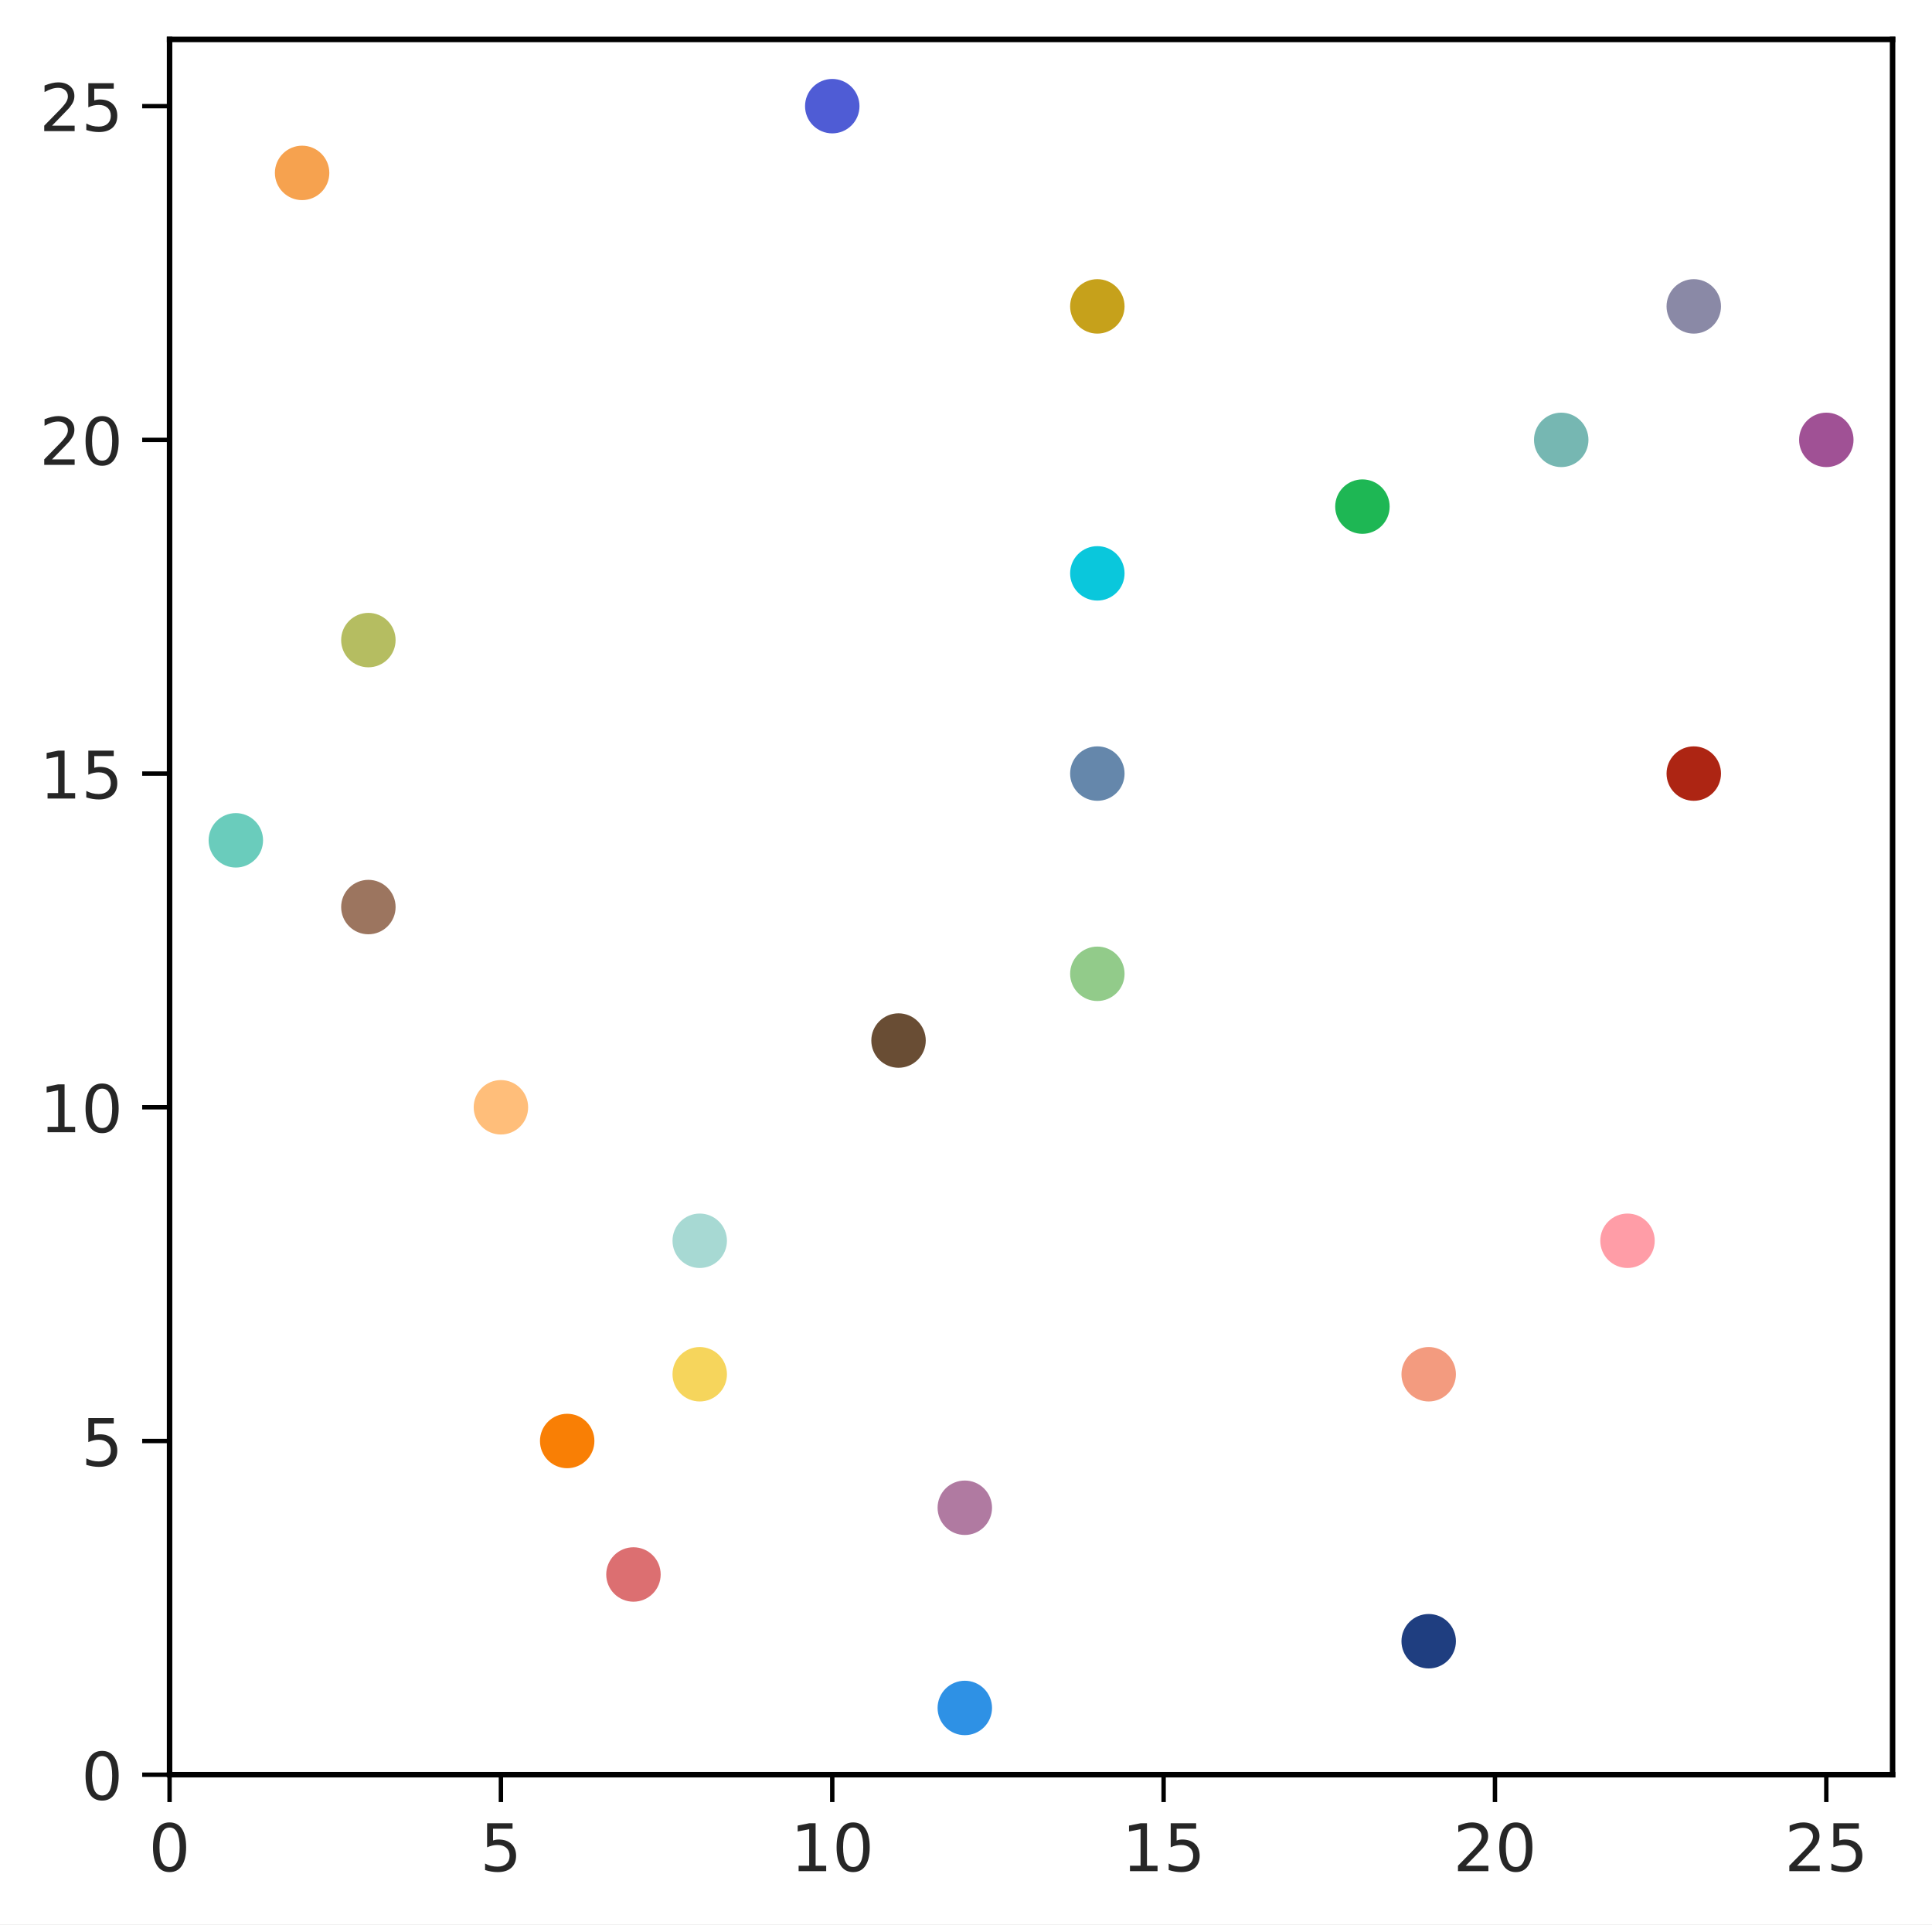
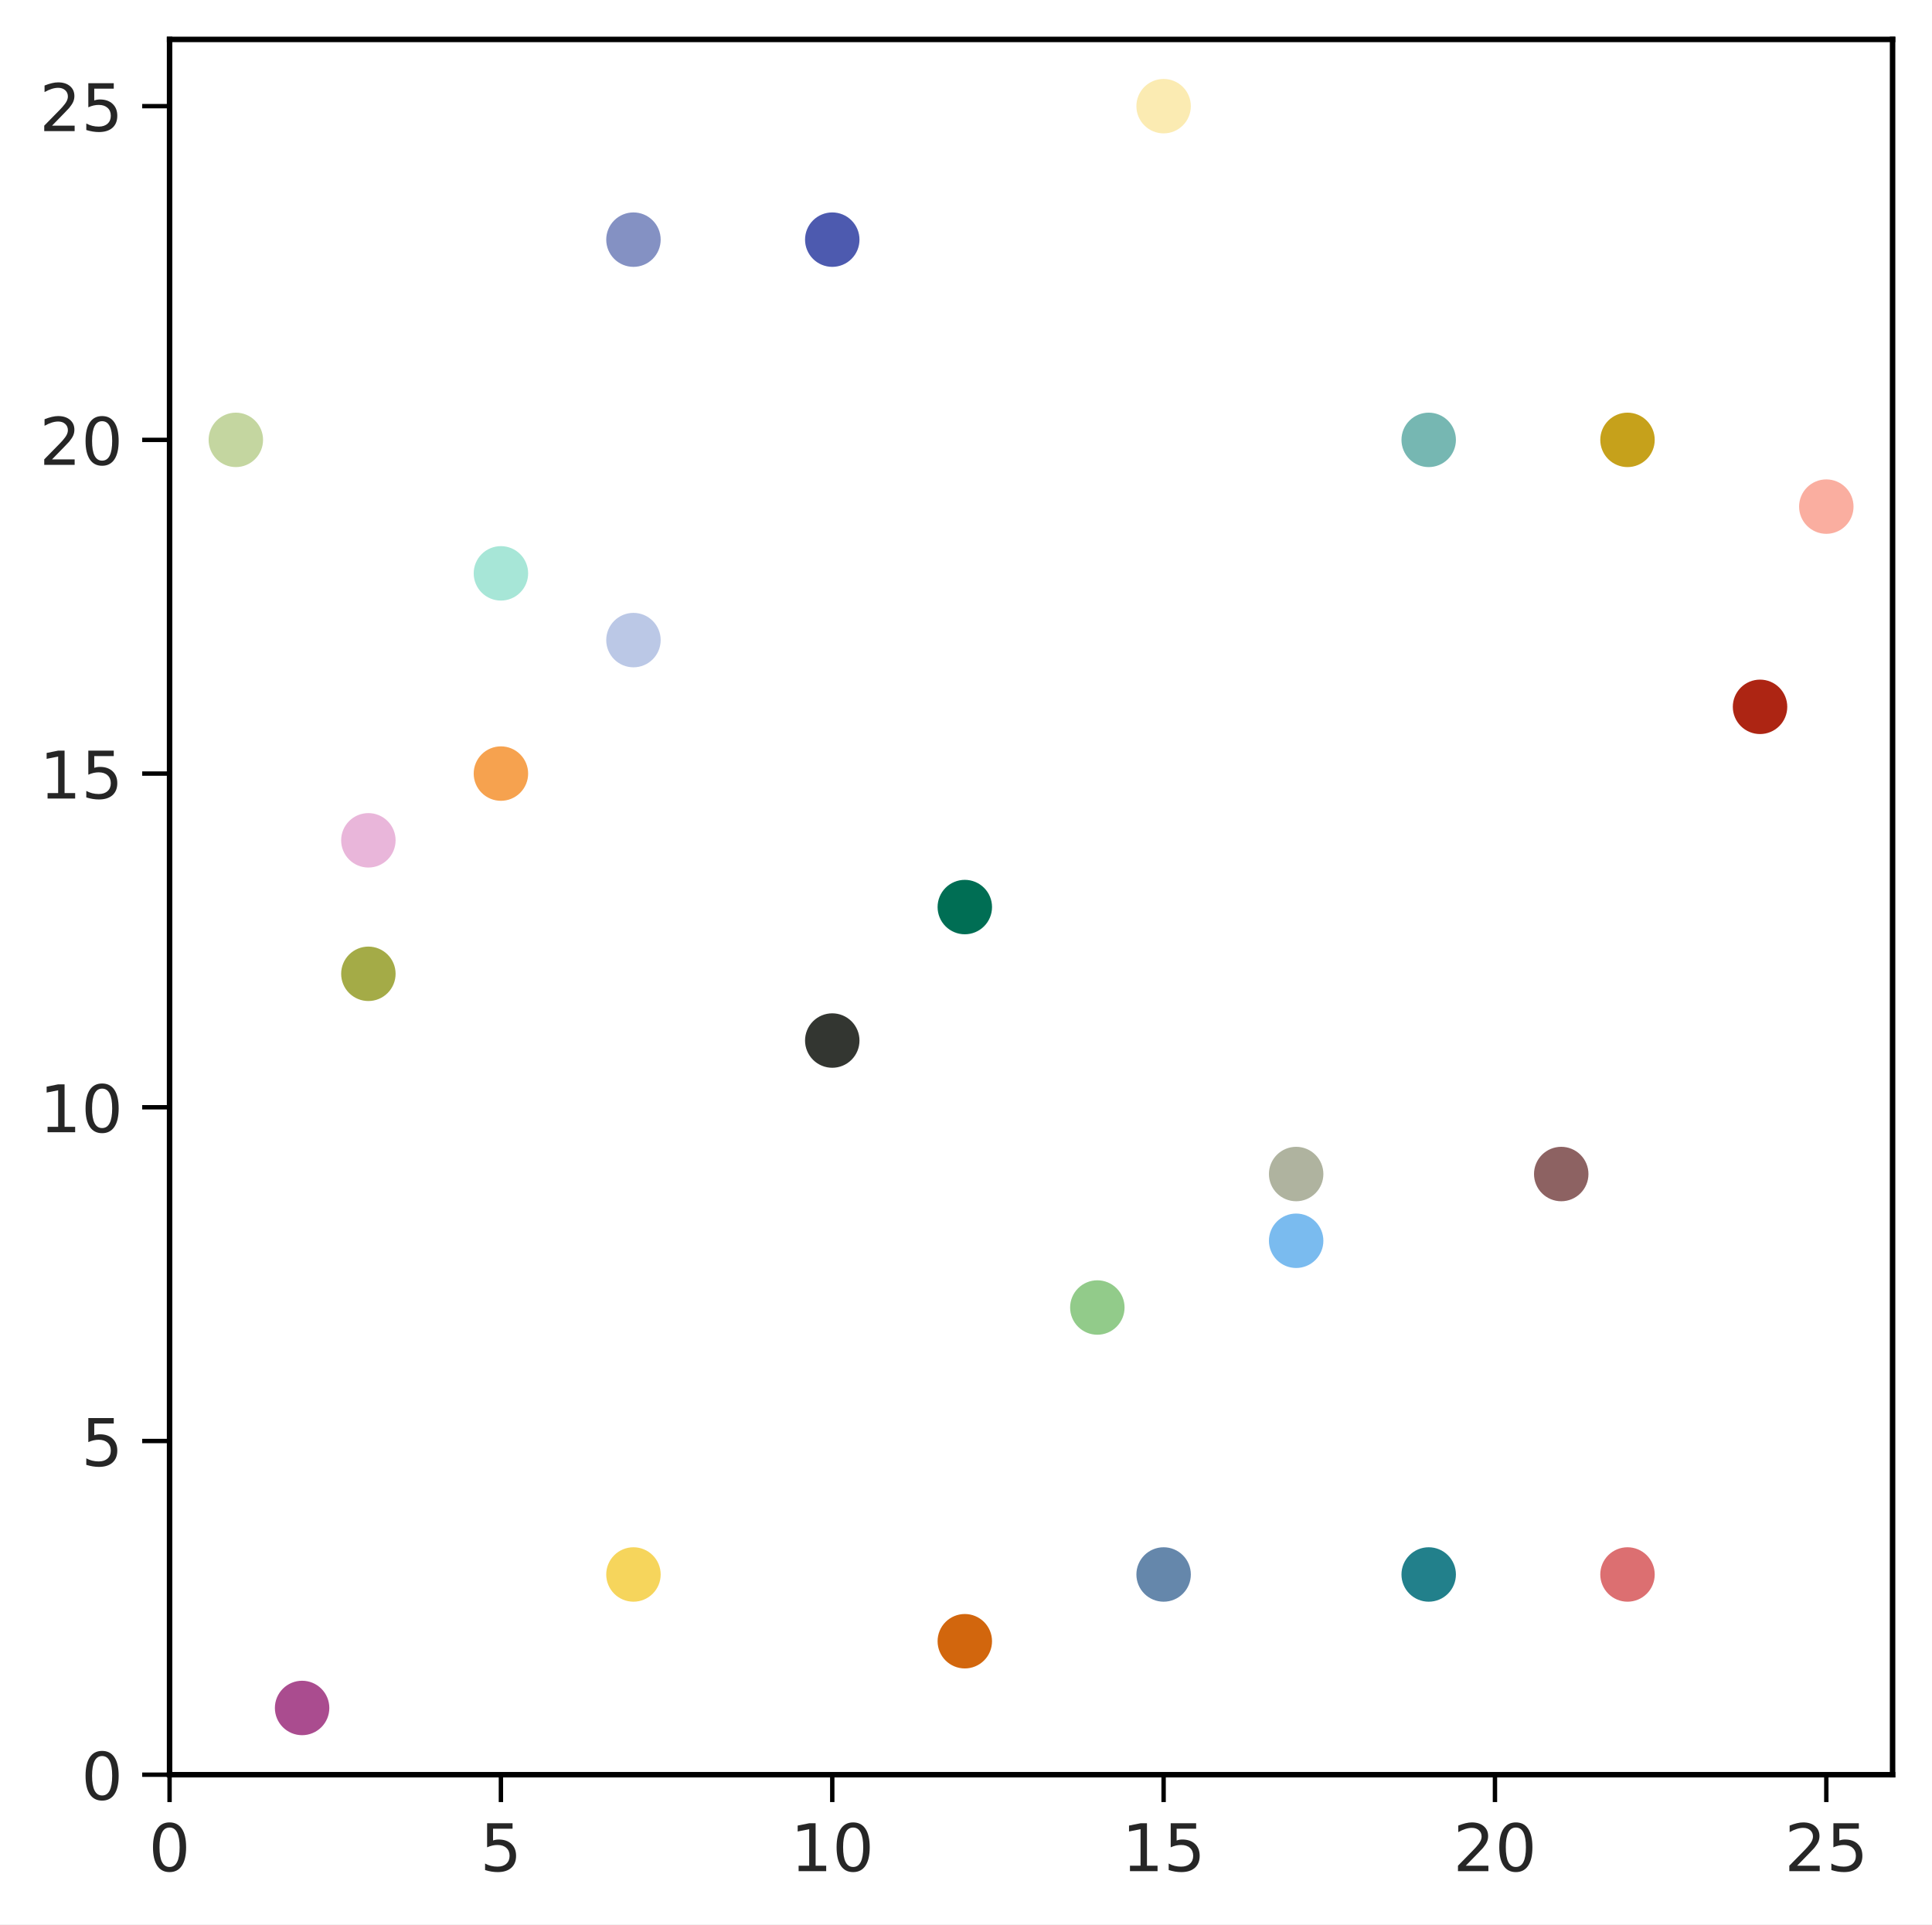
<svg xmlns="http://www.w3.org/2000/svg" xmlns:xlink="http://www.w3.org/1999/xlink" width="352.86pt" height="351.454pt" viewBox="0 0 352.86 351.454" version="1.1">
  <defs>
    <style type="text/css">*{stroke-linejoin: round; stroke-linecap: butt}</style>
  </defs>
  <g id="figure_1">
    <g id="patch_1">
      <path d="M 0 351.454  L 352.86 351.454  L 352.86 0  L 0 0  z " style="fill: #ffffff" />
    </g>
    <g id="axes_1">
      <g id="patch_2">
        <path d="M 30.97 324.14  L 345.66 324.14  L 345.66 7.2  L 30.97 7.2  z " style="fill: #ffffff" />
      </g>
      <g id="matplotlib.axis_1">
        <g id="xtick_1">
          <g id="line2d_1">
            <defs>
-               <path id="m3c1bf1bd18" d="M 0 0  L 0 5  " style="stroke: #000000; stroke-width: 0.8" />
+               <path id="mfc0c48c846" d="M 0 0  L 0 5  " style="stroke: #000000; stroke-width: 0.8" />
            </defs>
            <g>
-               <use xlink:href="#m3c1bf1bd18" x="30.97" y="324.14" style="stroke: #000000; stroke-width: 0.8" />
+               <use xlink:href="#mfc0c48c846" x="30.97" y="324.14" style="stroke: #000000; stroke-width: 0.8" />
            </g>
          </g>
          <g id="text_1">
            <g style="fill: #262626" transform="translate(27.1525 341.7581) scale(0.12 -0.12)">
              <defs>
                <path id="DejaVuSans-30" d="M 2034 4250  Q 1547 4250 1301 3770  Q 1056 3291 1056 2328  Q 1056 1369 1301 889  Q 1547 409 2034 409  Q 2525 409 2770 889  Q 3016 1369 3016 2328  Q 3016 3291 2770 3770  Q 2525 4250 2034 4250  z M 2034 4750  Q 2819 4750 3233 4129  Q 3647 3509 3647 2328  Q 3647 1150 3233 529  Q 2819 -91 2034 -91  Q 1250 -91 836 529  Q 422 1150 422 2328  Q 422 3509 836 4129  Q 1250 4750 2034 4750  z " transform="scale(0.015625)" />
              </defs>
              <use xlink:href="#DejaVuSans-30" />
            </g>
          </g>
        </g>
        <g id="xtick_2">
          <g id="line2d_2">
            <g>
-               <use xlink:href="#m3c1bf1bd18" x="91.487" y="324.14" style="stroke: #000000; stroke-width: 0.8" />
+               <use xlink:href="#mfc0c48c846" x="91.487" y="324.14" style="stroke: #000000; stroke-width: 0.8" />
            </g>
          </g>
          <g id="text_2">
            <g style="fill: #262626" transform="translate(87.66981 341.7581) scale(0.12 -0.12)">
              <defs>
                <path id="DejaVuSans-35" d="M 691 4666  L 3169 4666  L 3169 4134  L 1269 4134  L 1269 2991  Q 1406 3038 1543 3061  Q 1681 3084 1819 3084  Q 2600 3084 3056 2656  Q 3513 2228 3513 1497  Q 3513 744 3044 326  Q 2575 -91 1722 -91  Q 1428 -91 1123 -41  Q 819 9 494 109  L 494 744  Q 775 591 1075 516  Q 1375 441 1709 441  Q 2250 441 2565 725  Q 2881 1009 2881 1497  Q 2881 1984 2565 2268  Q 2250 2553 1709 2553  Q 1456 2553 1204 2497  Q 953 2441 691 2322  L 691 4666  z " transform="scale(0.015625)" />
              </defs>
              <use xlink:href="#DejaVuSans-35" />
            </g>
          </g>
        </g>
        <g id="xtick_3">
          <g id="line2d_3">
            <g>
-               <use xlink:href="#m3c1bf1bd18" x="152.005" y="324.14" style="stroke: #000000; stroke-width: 0.8" />
+               <use xlink:href="#mfc0c48c846" x="152.005" y="324.14" style="stroke: #000000; stroke-width: 0.8" />
            </g>
          </g>
          <g id="text_3">
            <g style="fill: #262626" transform="translate(144.3696 341.7581) scale(0.12 -0.12)">
              <defs>
                <path id="DejaVuSans-31" d="M 794 531  L 1825 531  L 1825 4091  L 703 3866  L 703 4441  L 1819 4666  L 2450 4666  L 2450 531  L 3481 531  L 3481 0  L 794 0  L 794 531  z " transform="scale(0.015625)" />
              </defs>
              <use xlink:href="#DejaVuSans-31" />
              <use xlink:href="#DejaVuSans-30" transform="translate(63.62305 0)" />
            </g>
          </g>
        </g>
        <g id="xtick_4">
          <g id="line2d_4">
            <g>
-               <use xlink:href="#m3c1bf1bd18" x="212.522" y="324.14" style="stroke: #000000; stroke-width: 0.8" />
+               <use xlink:href="#mfc0c48c846" x="212.522" y="324.14" style="stroke: #000000; stroke-width: 0.8" />
            </g>
          </g>
          <g id="text_4">
            <g style="fill: #262626" transform="translate(204.8869 341.7581) scale(0.12 -0.12)">
              <use xlink:href="#DejaVuSans-31" />
              <use xlink:href="#DejaVuSans-35" transform="translate(63.62305 0)" />
            </g>
          </g>
        </g>
        <g id="xtick_5">
          <g id="line2d_5">
            <g>
-               <use xlink:href="#m3c1bf1bd18" x="273.039" y="324.14" style="stroke: #000000; stroke-width: 0.8" />
+               <use xlink:href="#mfc0c48c846" x="273.039" y="324.14" style="stroke: #000000; stroke-width: 0.8" />
            </g>
          </g>
          <g id="text_5">
            <g style="fill: #262626" transform="translate(265.4042 341.7581) scale(0.12 -0.12)">
              <defs>
                <path id="DejaVuSans-32" d="M 1228 531  L 3431 531  L 3431 0  L 469 0  L 469 531  Q 828 903 1448 1529  Q 2069 2156 2228 2338  Q 2531 2678 2651 2914  Q 2772 3150 2772 3378  Q 2772 3750 2511 3984  Q 2250 4219 1831 4219  Q 1534 4219 1204 4116  Q 875 4013 500 3803  L 500 4441  Q 881 4594 1212 4672  Q 1544 4750 1819 4750  Q 2544 4750 2975 4387  Q 3406 4025 3406 3419  Q 3406 3131 3298 2873  Q 3191 2616 2906 2266  Q 2828 2175 2409 1742  Q 1991 1309 1228 531  z " transform="scale(0.015625)" />
              </defs>
              <use xlink:href="#DejaVuSans-32" />
              <use xlink:href="#DejaVuSans-30" transform="translate(63.62305 0)" />
            </g>
          </g>
        </g>
        <g id="xtick_6">
          <g id="line2d_6">
            <g>
-               <use xlink:href="#m3c1bf1bd18" x="333.557" y="324.14" style="stroke: #000000; stroke-width: 0.8" />
+               <use xlink:href="#mfc0c48c846" x="333.557" y="324.14" style="stroke: #000000; stroke-width: 0.8" />
            </g>
          </g>
          <g id="text_6">
            <g style="fill: #262626" transform="translate(325.9215 341.7581) scale(0.12 -0.12)">
              <use xlink:href="#DejaVuSans-32" />
              <use xlink:href="#DejaVuSans-35" transform="translate(63.62305 0)" />
            </g>
          </g>
        </g>
      </g>
      <g id="matplotlib.axis_2">
        <g id="ytick_1">
          <g id="line2d_7">
            <defs>
-               <path id="m21c241566d" d="M 0 0  L -5 0  " style="stroke: #000000; stroke-width: 0.8" />
+               <path id="ma77f81000a" d="M 0 0  L -5 0  " style="stroke: #000000; stroke-width: 0.8" />
            </defs>
            <g>
-               <use xlink:href="#m21c241566d" x="30.97" y="324.14" style="stroke: #000000; stroke-width: 0.8" />
+               <use xlink:href="#ma77f81000a" x="30.97" y="324.14" style="stroke: #000000; stroke-width: 0.8" />
            </g>
          </g>
          <g id="text_7">
            <g style="fill: #262626" transform="translate(14.835 328.6991) scale(0.12 -0.12)">
              <use xlink:href="#DejaVuSans-30" />
            </g>
          </g>
        </g>
        <g id="ytick_2">
          <g id="line2d_8">
            <g>
-               <use xlink:href="#m21c241566d" x="30.97" y="263.19" style="stroke: #000000; stroke-width: 0.8" />
+               <use xlink:href="#ma77f81000a" x="30.97" y="263.19" style="stroke: #000000; stroke-width: 0.8" />
            </g>
          </g>
          <g id="text_8">
            <g style="fill: #262626" transform="translate(14.835 267.7491) scale(0.12 -0.12)">
              <use xlink:href="#DejaVuSans-35" />
            </g>
          </g>
        </g>
        <g id="ytick_3">
          <g id="line2d_9">
            <g>
-               <use xlink:href="#m21c241566d" x="30.97" y="202.24" style="stroke: #000000; stroke-width: 0.8" />
+               <use xlink:href="#ma77f81000a" x="30.97" y="202.24" style="stroke: #000000; stroke-width: 0.8" />
            </g>
          </g>
          <g id="text_9">
            <g style="fill: #262626" transform="translate(7.2 206.7991) scale(0.12 -0.12)">
              <use xlink:href="#DejaVuSans-31" />
              <use xlink:href="#DejaVuSans-30" transform="translate(63.62305 0)" />
            </g>
          </g>
        </g>
        <g id="ytick_4">
          <g id="line2d_10">
            <g>
-               <use xlink:href="#m21c241566d" x="30.97" y="141.29" style="stroke: #000000; stroke-width: 0.8" />
+               <use xlink:href="#ma77f81000a" x="30.97" y="141.29" style="stroke: #000000; stroke-width: 0.8" />
            </g>
          </g>
          <g id="text_10">
            <g style="fill: #262626" transform="translate(7.2 145.8491) scale(0.12 -0.12)">
              <use xlink:href="#DejaVuSans-31" />
              <use xlink:href="#DejaVuSans-35" transform="translate(63.62305 0)" />
            </g>
          </g>
        </g>
        <g id="ytick_5">
          <g id="line2d_11">
            <g>
-               <use xlink:href="#m21c241566d" x="30.97" y="80.34" style="stroke: #000000; stroke-width: 0.8" />
+               <use xlink:href="#ma77f81000a" x="30.97" y="80.34" style="stroke: #000000; stroke-width: 0.8" />
            </g>
          </g>
          <g id="text_11">
            <g style="fill: #262626" transform="translate(7.2 84.89906) scale(0.12 -0.12)">
              <use xlink:href="#DejaVuSans-32" />
              <use xlink:href="#DejaVuSans-30" transform="translate(63.62305 0)" />
            </g>
          </g>
        </g>
        <g id="ytick_6">
          <g id="line2d_12">
            <g>
-               <use xlink:href="#m21c241566d" x="30.97" y="19.39" style="stroke: #000000; stroke-width: 0.8" />
+               <use xlink:href="#ma77f81000a" x="30.97" y="19.39" style="stroke: #000000; stroke-width: 0.8" />
            </g>
          </g>
          <g id="text_12">
            <g style="fill: #262626" transform="translate(7.2 23.94906) scale(0.12 -0.12)">
              <use xlink:href="#DejaVuSans-32" />
              <use xlink:href="#DejaVuSans-35" transform="translate(63.62305 0)" />
            </g>
          </g>
        </g>
      </g>
      <g id="PathCollection_1">
        <defs>
-           <path id="C0_0_02162ac8af" d="M 0 4.472  C 1.186 4.472 2.324 4.001 3.162 3.162  C 4.001 2.324 4.472 1.186 4.472 -0  C 4.472 -1.186 4.001 -2.324 3.162 -3.162  C 2.324 -4.001 1.186 -4.472 0 -4.472  C -1.186 -4.472 -2.324 -4.001 -3.162 -3.162  C -4.001 -2.324 -4.472 -1.186 -4.472 0  C -4.472 1.186 -4.001 2.324 -3.162 3.162  C -2.324 4.001 -1.186 4.472 0 4.472  z " />
+           <path id="C0_0_db19c1159a" d="M 0 4.472  C 1.186 4.472 2.324 4.001 3.162 3.162  C 4.001 2.324 4.472 1.186 4.472 -0  C 4.472 -1.186 4.001 -2.324 3.162 -3.162  C 2.324 -4.001 1.186 -4.472 0 -4.472  C -1.186 -4.472 -2.324 -4.001 -3.162 -3.162  C -4.001 -2.324 -4.472 -1.186 -4.472 0  C -4.472 1.186 -4.001 2.324 -3.162 3.162  C -2.324 4.001 -1.186 4.472 0 4.472  z " />
        </defs>
-         <g clip-path="url(#pc6f669443b)">
-           <use xlink:href="#C0_0_02162ac8af" x="309.35" y="141.29" style="fill: #ad2513; stroke: #ad2513" />
-         </g>
-         <g clip-path="url(#pc6f669443b)">
-           <use xlink:href="#C0_0_02162ac8af" x="176.212" y="311.95" style="fill: #2e91e5; stroke: #2e91e5" />
-         </g>
-         <g clip-path="url(#pc6f669443b)">
-           <use xlink:href="#C0_0_02162ac8af" x="176.212" y="275.38" style="fill: #b07aa1; stroke: #b07aa1" />
-         </g>
-         <g clip-path="url(#pc6f669443b)">
-           <use xlink:href="#C0_0_02162ac8af" x="297.246" y="226.62" style="fill: #ff9da7; stroke: #ff9da7" />
-         </g>
-         <g clip-path="url(#pc6f669443b)">
-           <use xlink:href="#C0_0_02162ac8af" x="200.418" y="104.72" style="fill: #0ac7dc; stroke: #0ac7dc" />
-         </g>
-         <g clip-path="url(#pc6f669443b)">
-           <use xlink:href="#C0_0_02162ac8af" x="333.557" y="80.34" style="fill: #a05195; stroke: #a05195" />
-         </g>
-         <g clip-path="url(#pc6f669443b)">
-           <use xlink:href="#C0_0_02162ac8af" x="43.073" y="153.48" style="fill: #6accbc; stroke: #6accbc" />
-         </g>
-         <g clip-path="url(#pc6f669443b)">
-           <use xlink:href="#C0_0_02162ac8af" x="248.832" y="92.53" style="fill: #1eb754; stroke: #1eb754" />
-         </g>
-         <g clip-path="url(#pc6f669443b)">
-           <use xlink:href="#C0_0_02162ac8af" x="91.487" y="202.24" style="fill: #ffbe7a; stroke: #ffbe7a" />
-         </g>
-         <g clip-path="url(#pc6f669443b)">
-           <use xlink:href="#C0_0_02162ac8af" x="309.35" y="55.96" style="fill: #8a89a6; stroke: #8a89a6" />
-         </g>
-         <g clip-path="url(#pc6f669443b)">
-           <use xlink:href="#C0_0_02162ac8af" x="127.798" y="226.62" style="fill: #a7d9d3; stroke: #a7d9d3" />
-         </g>
-         <g clip-path="url(#pc6f669443b)">
-           <use xlink:href="#C0_0_02162ac8af" x="103.591" y="263.19" style="fill: #f97f05; stroke: #f97f05" />
-         </g>
-         <g clip-path="url(#pc6f669443b)">
-           <use xlink:href="#C0_0_02162ac8af" x="285.143" y="80.34" style="fill: #76b7b2; stroke: #76b7b2" />
-         </g>
-         <g clip-path="url(#pc6f669443b)">
-           <use xlink:href="#C0_0_02162ac8af" x="200.418" y="177.86" style="fill: #92cb8a; stroke: #92cb8a" />
-         </g>
-         <g clip-path="url(#pc6f669443b)">
-           <use xlink:href="#C0_0_02162ac8af" x="260.936" y="299.76" style="fill: #1f3e80; stroke: #1f3e80" />
-         </g>
-         <g clip-path="url(#pc6f669443b)">
-           <use xlink:href="#C0_0_02162ac8af" x="127.798" y="251" style="fill: #f6d55c; stroke: #f6d55c" />
-         </g>
-         <g clip-path="url(#pc6f669443b)">
-           <use xlink:href="#C0_0_02162ac8af" x="164.108" y="190.05" style="fill: #694d34; stroke: #694d34" />
-         </g>
-         <g clip-path="url(#pc6f669443b)">
-           <use xlink:href="#C0_0_02162ac8af" x="260.936" y="251" style="fill: #f39b7f; stroke: #f39b7f" />
-         </g>
-         <g clip-path="url(#pc6f669443b)">
-           <use xlink:href="#C0_0_02162ac8af" x="67.28" y="165.67" style="fill: #9c755f; stroke: #9c755f" />
-         </g>
-         <g clip-path="url(#pc6f669443b)">
-           <use xlink:href="#C0_0_02162ac8af" x="115.694" y="287.57" style="fill: #dc6f71; stroke: #dc6f71" />
-         </g>
-         <g clip-path="url(#pc6f669443b)">
-           <use xlink:href="#C0_0_02162ac8af" x="55.177" y="31.58" style="fill: #f6a24f; stroke: #f6a24f" />
-         </g>
-         <g clip-path="url(#pc6f669443b)">
-           <use xlink:href="#C0_0_02162ac8af" x="200.418" y="141.29" style="fill: #6587ab; stroke: #6587ab" />
-         </g>
-         <g clip-path="url(#pc6f669443b)">
-           <use xlink:href="#C0_0_02162ac8af" x="200.418" y="55.96" style="fill: #c6a11b; stroke: #c6a11b" />
-         </g>
-         <g clip-path="url(#pc6f669443b)">
-           <use xlink:href="#C0_0_02162ac8af" x="152.005" y="19.39" style="fill: #4f5cd5; stroke: #4f5cd5" />
-         </g>
-         <g clip-path="url(#pc6f669443b)">
-           <use xlink:href="#C0_0_02162ac8af" x="67.28" y="116.91" style="fill: #b5bd61; stroke: #b5bd61" />
+         <g clip-path="url(#p96f7b32cd3)">
+           <use xlink:href="#C0_0_db19c1159a" x="321.453" y="129.1" style="fill: #ad2513; stroke: #ad2513" />
+         </g>
+         <g clip-path="url(#p96f7b32cd3)">
+           <use xlink:href="#C0_0_db19c1159a" x="236.729" y="226.62" style="fill: #7abbef; stroke: #7abbef" />
+         </g>
+         <g clip-path="url(#p96f7b32cd3)">
+           <use xlink:href="#C0_0_db19c1159a" x="176.212" y="299.76" style="fill: #d2660d; stroke: #d2660d" />
+         </g>
+         <g clip-path="url(#p96f7b32cd3)">
+           <use xlink:href="#C0_0_db19c1159a" x="297.246" y="287.57" style="fill: #dc6f71; stroke: #dc6f71" />
+         </g>
+         <g clip-path="url(#p96f7b32cd3)">
+           <use xlink:href="#C0_0_db19c1159a" x="285.143" y="214.43" style="fill: #8d6262; stroke: #8d6262" />
+         </g>
+         <g clip-path="url(#p96f7b32cd3)">
+           <use xlink:href="#C0_0_db19c1159a" x="333.557" y="92.53" style="fill: #faaea0; stroke: #faaea0" />
+         </g>
+         <g clip-path="url(#p96f7b32cd3)">
+           <use xlink:href="#C0_0_db19c1159a" x="43.073" y="80.34" style="fill: #c4d6a0; stroke: #c4d6a0" />
+         </g>
+         <g clip-path="url(#p96f7b32cd3)">
+           <use xlink:href="#C0_0_db19c1159a" x="176.212" y="165.67" style="fill: #006e54; stroke: #006e54" />
+         </g>
+         <g clip-path="url(#p96f7b32cd3)">
+           <use xlink:href="#C0_0_db19c1159a" x="91.487" y="104.72" style="fill: #a7e6d7; stroke: #a7e6d7" />
+         </g>
+         <g clip-path="url(#p96f7b32cd3)">
+           <use xlink:href="#C0_0_db19c1159a" x="152.005" y="43.77" style="fill: #4d5aaf; stroke: #4d5aaf" />
+         </g>
+         <g clip-path="url(#p96f7b32cd3)">
+           <use xlink:href="#C0_0_db19c1159a" x="115.694" y="43.77" style="fill: #8491c3; stroke: #8491c3" />
+         </g>
+         <g clip-path="url(#p96f7b32cd3)">
+           <use xlink:href="#C0_0_db19c1159a" x="115.694" y="116.91" style="fill: #bbc8e6; stroke: #bbc8e6" />
+         </g>
+         <g clip-path="url(#p96f7b32cd3)">
+           <use xlink:href="#C0_0_db19c1159a" x="260.936" y="80.34" style="fill: #76b7b2; stroke: #76b7b2" />
+         </g>
+         <g clip-path="url(#p96f7b32cd3)">
+           <use xlink:href="#C0_0_db19c1159a" x="200.418" y="238.81" style="fill: #92cb8a; stroke: #92cb8a" />
+         </g>
+         <g clip-path="url(#p96f7b32cd3)">
+           <use xlink:href="#C0_0_db19c1159a" x="260.936" y="287.57" style="fill: #22808b; stroke: #22808b" />
+         </g>
+         <g clip-path="url(#p96f7b32cd3)">
+           <use xlink:href="#C0_0_db19c1159a" x="115.694" y="287.57" style="fill: #f6d55c; stroke: #f6d55c" />
+         </g>
+         <g clip-path="url(#p96f7b32cd3)">
+           <use xlink:href="#C0_0_db19c1159a" x="236.729" y="214.43" style="fill: #afb39f; stroke: #afb39f" />
+         </g>
+         <g clip-path="url(#p96f7b32cd3)">
+           <use xlink:href="#C0_0_db19c1159a" x="152.005" y="190.05" style="fill: #333631; stroke: #333631" />
+         </g>
+         <g clip-path="url(#p96f7b32cd3)">
+           <use xlink:href="#C0_0_db19c1159a" x="67.28" y="153.48" style="fill: #e9b6da; stroke: #e9b6da" />
+         </g>
+         <g clip-path="url(#p96f7b32cd3)">
+           <use xlink:href="#C0_0_db19c1159a" x="55.177" y="311.95" style="fill: #aa4c8f; stroke: #aa4c8f" />
+         </g>
+         <g clip-path="url(#p96f7b32cd3)">
+           <use xlink:href="#C0_0_db19c1159a" x="91.487" y="141.29" style="fill: #f6a24f; stroke: #f6a24f" />
+         </g>
+         <g clip-path="url(#p96f7b32cd3)">
+           <use xlink:href="#C0_0_db19c1159a" x="212.522" y="287.57" style="fill: #6587ab; stroke: #6587ab" />
+         </g>
+         <g clip-path="url(#p96f7b32cd3)">
+           <use xlink:href="#C0_0_db19c1159a" x="212.522" y="19.39" style="fill: #fbebb2; stroke: #fbebb2" />
+         </g>
+         <g clip-path="url(#p96f7b32cd3)">
+           <use xlink:href="#C0_0_db19c1159a" x="297.246" y="80.34" style="fill: #c6a11b; stroke: #c6a11b" />
+         </g>
+         <g clip-path="url(#p96f7b32cd3)">
+           <use xlink:href="#C0_0_db19c1159a" x="67.28" y="177.86" style="fill: #a4ab47; stroke: #a4ab47" />
        </g>
      </g>
      <g id="patch_3">
        <path d="M 30.97 324.14  L 30.97 7.2  " style="fill: none; stroke: #000000; stroke-linejoin: miter; stroke-linecap: square" />
      </g>
      <g id="patch_4">
        <path d="M 345.66 324.14  L 345.66 7.2  " style="fill: none; stroke: #000000; stroke-linejoin: miter; stroke-linecap: square" />
      </g>
      <g id="patch_5">
        <path d="M 30.97 324.14  L 345.66 324.14  " style="fill: none; stroke: #000000; stroke-linejoin: miter; stroke-linecap: square" />
      </g>
      <g id="patch_6">
        <path d="M 30.97 7.2  L 345.66 7.2  " style="fill: none; stroke: #000000; stroke-linejoin: miter; stroke-linecap: square" />
      </g>
    </g>
  </g>
  <defs>
-     <clipPath id="pc6f669443b">
+     <clipPath id="p96f7b32cd3">
      <rect x="30.97" y="7.2" width="314.69" height="316.94" />
    </clipPath>
  </defs>
</svg>
